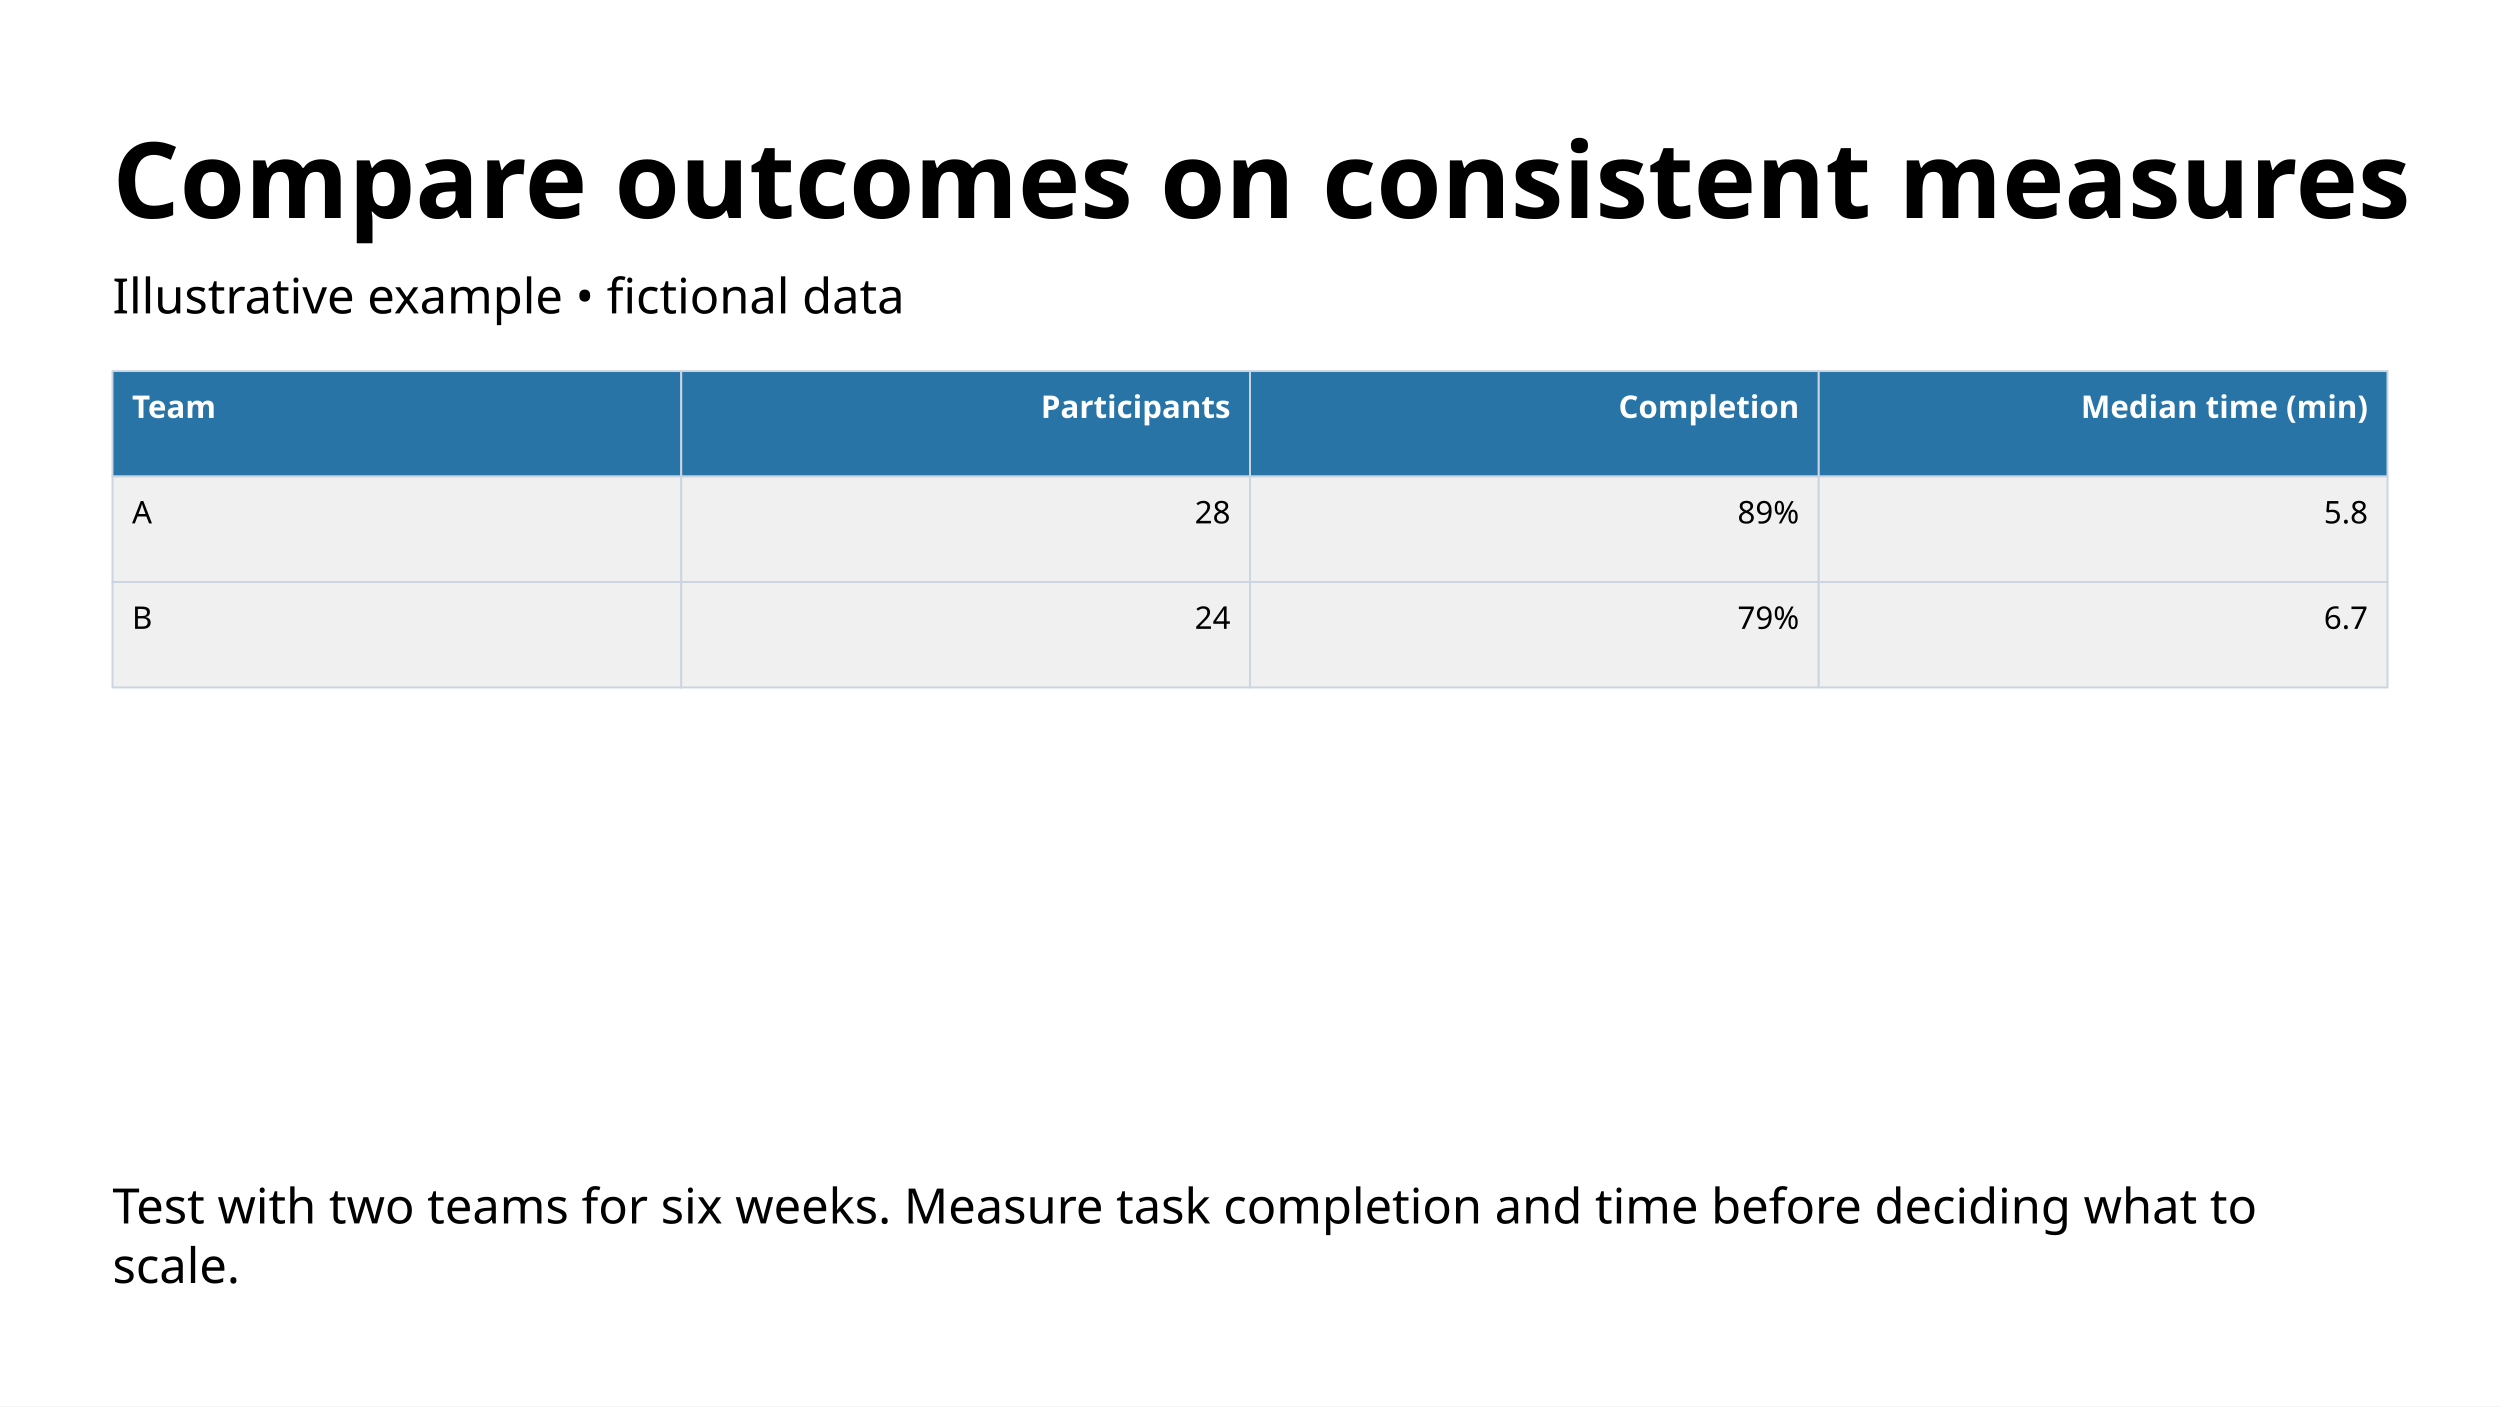
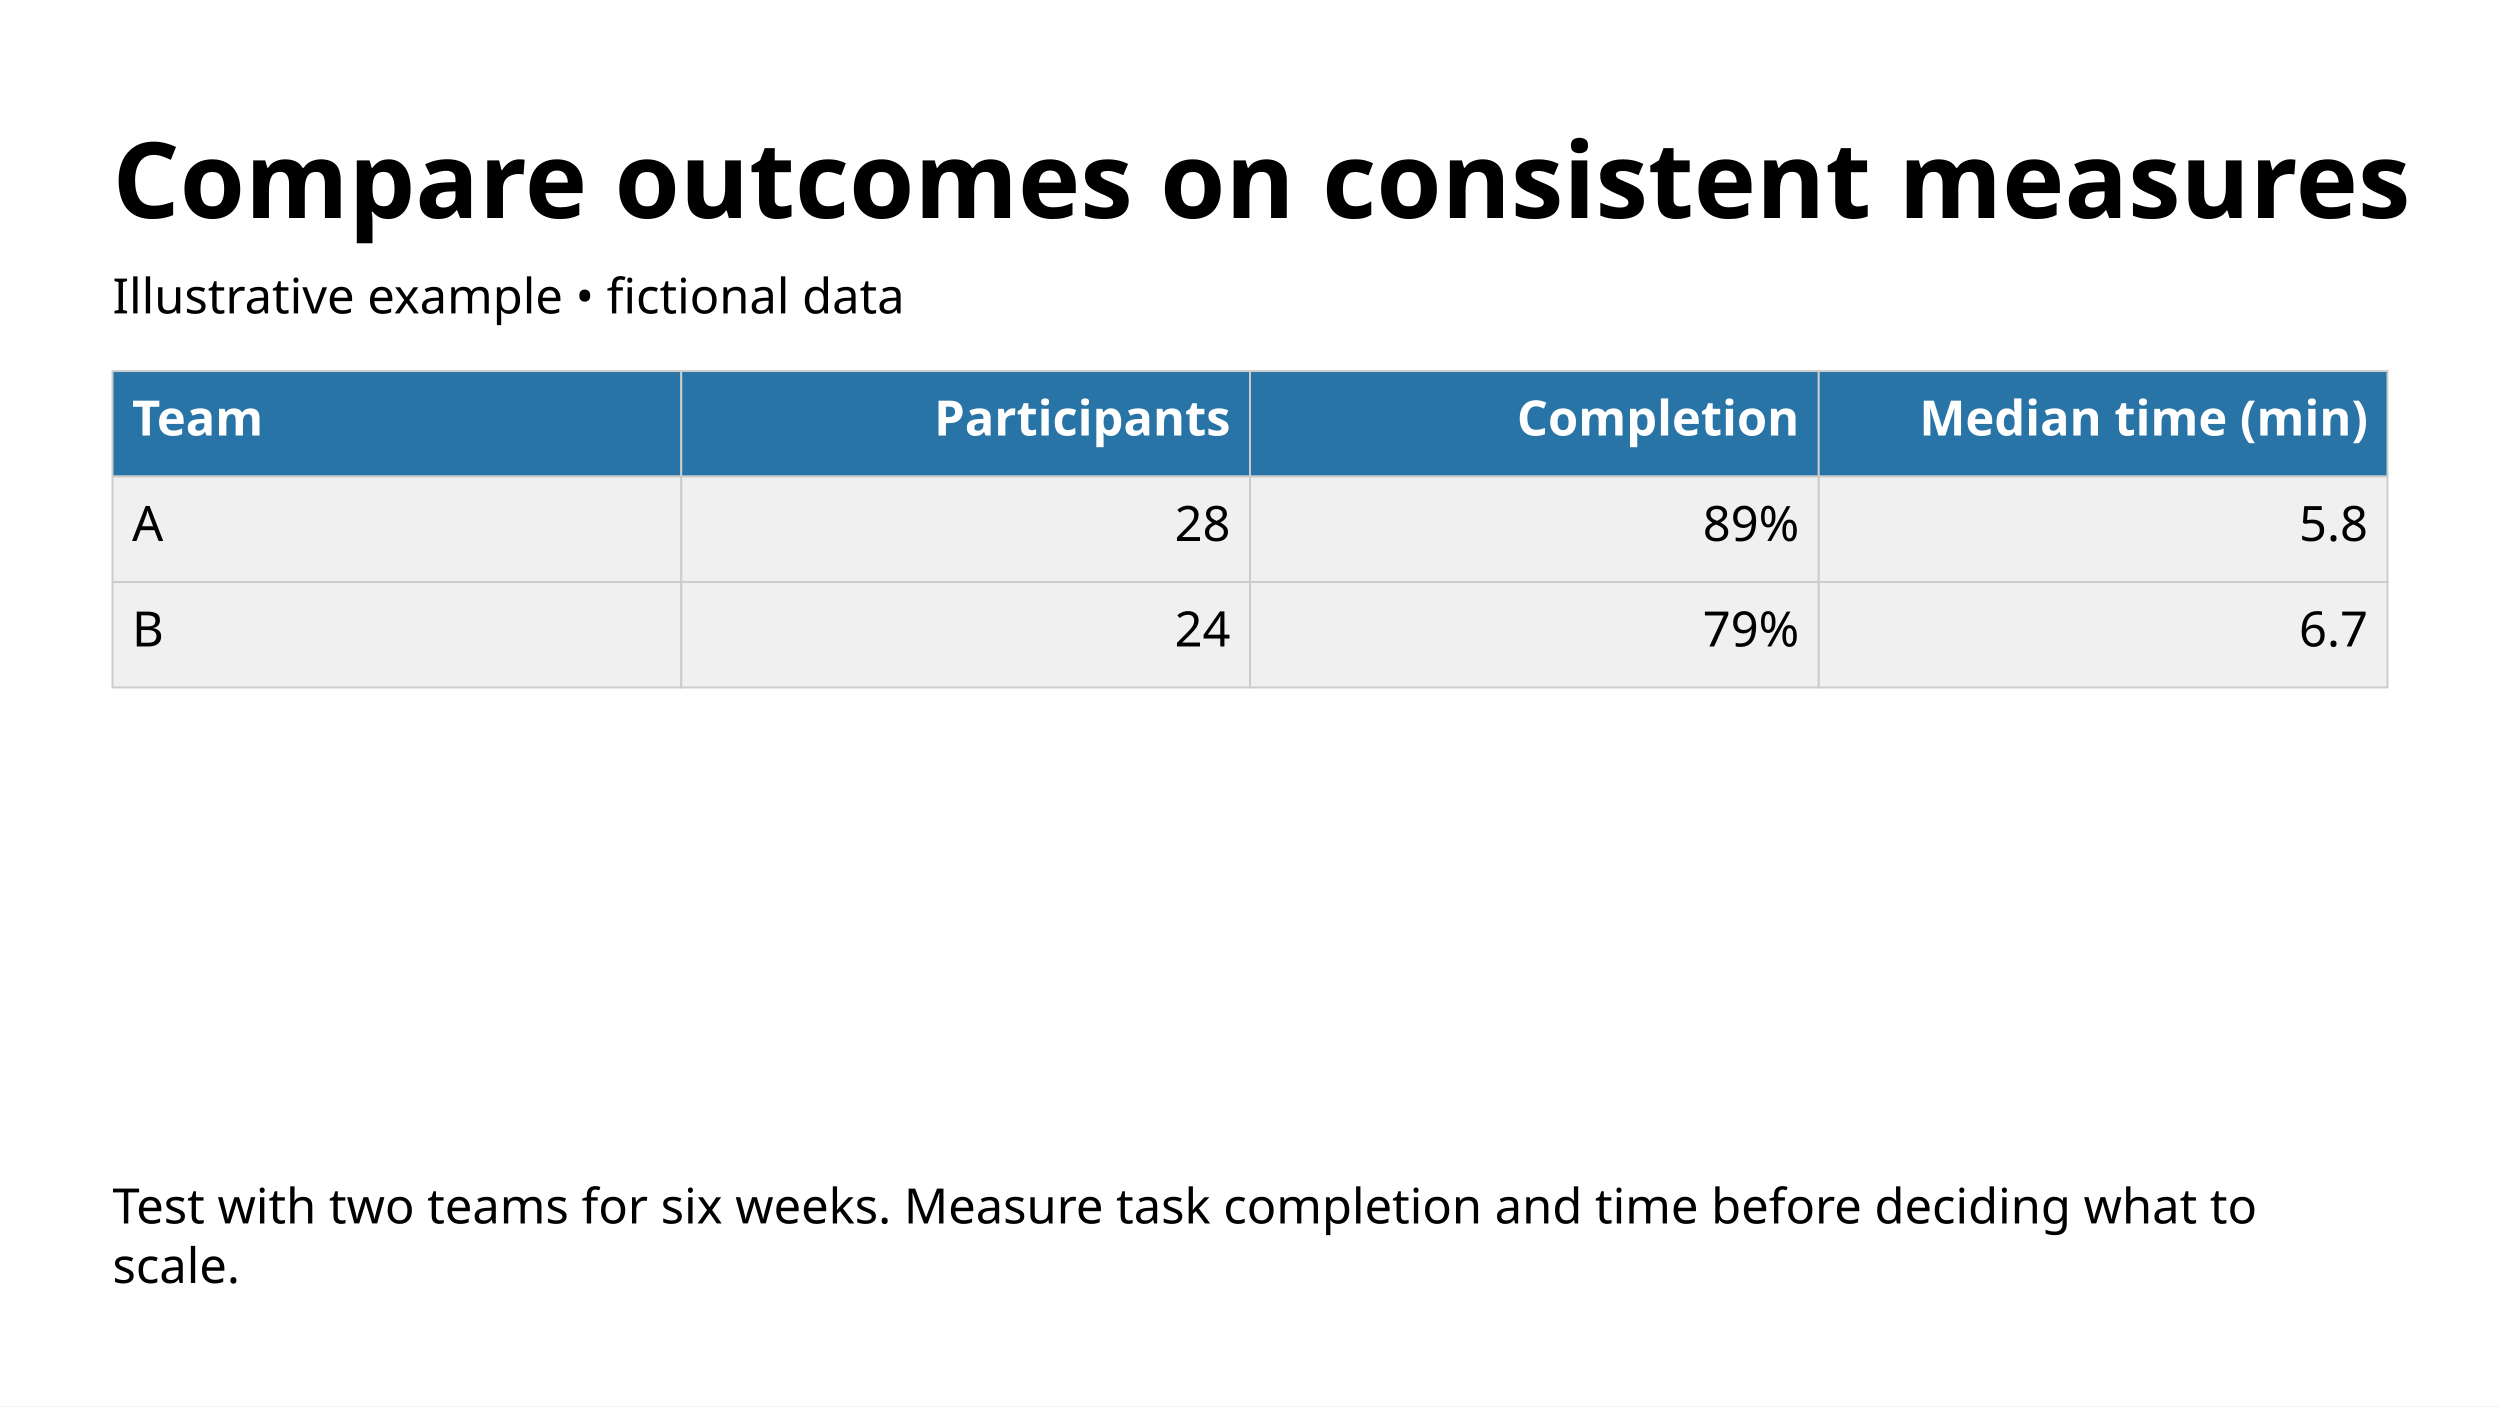
<svg xmlns="http://www.w3.org/2000/svg" aria-label="Compare outcomes on consistent measures" aria-roledescription="slide" height="720" role="group" viewBox="0 0 1280 720" width="1280">
  <rect aria-hidden="true" fill="#FFFFFF" height="720" opacity="1" width="1280" x="0" y="0" />
  <g>
    <text fill="#000000" font-family="Aptos Display, sans-serif" font-size="54" font-weight="700" style="white-space:pre" text-anchor="start" x="57.6" xml:space="preserve" y="111.6">Compare outcomes on consistent measures</text>
  </g>
  <g>
    <text fill="#000000" font-family="Aptos, sans-serif" font-size="25" font-weight="400" style="white-space:pre" text-anchor="start" x="57.6" xml:space="preserve" y="160.48">Illustrative example • fictional data</text>
  </g>
  <g>
-     <rect aria-hidden="true" fill="#2874A6" height="54" stroke="#CBD5E1" stroke-width="1" width="291.2" x="57.6" y="189.98" />
+     <rect aria-hidden="true" fill="#2874A6" height="54" stroke="#CCCCCC" stroke-width="1" width="291.2" x="57.6" y="189.98" />
    <g>
-       <text fill="#FFFFFF" font-family="Aptos, sans-serif" font-size="16" font-weight="700" style="white-space:pre" text-anchor="start" x="67.6" xml:space="preserve" y="213.98">Team</text>
+       <text fill="#FFFFFF" font-family="Aptos, sans-serif" font-size="25" font-weight="700" style="white-space:pre" text-anchor="start" x="67.6" xml:space="preserve" y="222.98">Team</text>
    </g>
-     <rect aria-hidden="true" fill="#2874A6" height="54" stroke="#CBD5E1" stroke-width="1" width="291.2" x="348.8" y="189.98" />
+     <rect aria-hidden="true" fill="#2874A6" height="54" stroke="#CCCCCC" stroke-width="1" width="291.2" x="348.8" y="189.98" />
    <g>
-       <text fill="#FFFFFF" font-family="Aptos, sans-serif" font-size="16" font-weight="700" style="white-space:pre" text-anchor="end" x="630" xml:space="preserve" y="213.98">Participants</text>
+       <text fill="#FFFFFF" font-family="Aptos, sans-serif" font-size="25" font-weight="700" style="white-space:pre" text-anchor="end" x="630" xml:space="preserve" y="222.98">Participants</text>
    </g>
-     <rect aria-hidden="true" fill="#2874A6" height="54" stroke="#CBD5E1" stroke-width="1" width="291.2" x="640" y="189.98" />
+     <rect aria-hidden="true" fill="#2874A6" height="54" stroke="#CCCCCC" stroke-width="1" width="291.2" x="640" y="189.98" />
    <g>
-       <text fill="#FFFFFF" font-family="Aptos, sans-serif" font-size="16" font-weight="700" style="white-space:pre" text-anchor="end" x="921.2" xml:space="preserve" y="213.98">Completion</text>
+       <text fill="#FFFFFF" font-family="Aptos, sans-serif" font-size="25" font-weight="700" style="white-space:pre" text-anchor="end" x="921.2" xml:space="preserve" y="222.98">Completion</text>
    </g>
-     <rect aria-hidden="true" fill="#2874A6" height="54" stroke="#CBD5E1" stroke-width="1" width="291.2" x="931.2" y="189.98" />
+     <rect aria-hidden="true" fill="#2874A6" height="54" stroke="#CCCCCC" stroke-width="1" width="291.2" x="931.2" y="189.98" />
    <g>
-       <text fill="#FFFFFF" font-family="Aptos, sans-serif" font-size="16" font-weight="700" style="white-space:pre" text-anchor="end" x="1212.4" xml:space="preserve" y="213.98">Median time (min)</text>
+       <text fill="#FFFFFF" font-family="Aptos, sans-serif" font-size="25" font-weight="700" style="white-space:pre" text-anchor="end" x="1212.4" xml:space="preserve" y="222.98">Median time (min)</text>
    </g>
-     <rect aria-hidden="true" fill="#F0F0F0" height="54" stroke="#CBD5E1" stroke-width="1" width="291.2" x="57.6" y="243.98" />
+     <rect aria-hidden="true" fill="#F0F0F0" height="54" stroke="#CCCCCC" stroke-width="1" width="291.2" x="57.6" y="243.98" />
    <g>
-       <text fill="#000000" font-family="Aptos, sans-serif" font-size="16" font-weight="400" style="white-space:pre" text-anchor="start" x="67.6" xml:space="preserve" y="267.98">A</text>
+       <text fill="#000000" font-family="Aptos, sans-serif" font-size="25" font-weight="400" style="white-space:pre" text-anchor="start" x="67.6" xml:space="preserve" y="276.98">A</text>
    </g>
-     <rect aria-hidden="true" fill="#F0F0F0" height="54" stroke="#CBD5E1" stroke-width="1" width="291.2" x="348.8" y="243.98" />
+     <rect aria-hidden="true" fill="#F0F0F0" height="54" stroke="#CCCCCC" stroke-width="1" width="291.2" x="348.8" y="243.98" />
    <g>
-       <text fill="#000000" font-family="Aptos, sans-serif" font-size="16" font-weight="400" style="white-space:pre" text-anchor="end" x="630" xml:space="preserve" y="267.98">28</text>
+       <text fill="#000000" font-family="Aptos, sans-serif" font-size="25" font-weight="400" style="white-space:pre" text-anchor="end" x="630" xml:space="preserve" y="276.98">28</text>
    </g>
-     <rect aria-hidden="true" fill="#F0F0F0" height="54" stroke="#CBD5E1" stroke-width="1" width="291.2" x="640" y="243.98" />
+     <rect aria-hidden="true" fill="#F0F0F0" height="54" stroke="#CCCCCC" stroke-width="1" width="291.2" x="640" y="243.98" />
    <g>
-       <text fill="#000000" font-family="Aptos, sans-serif" font-size="16" font-weight="400" style="white-space:pre" text-anchor="end" x="921.2" xml:space="preserve" y="267.98">89%</text>
+       <text fill="#000000" font-family="Aptos, sans-serif" font-size="25" font-weight="400" style="white-space:pre" text-anchor="end" x="921.2" xml:space="preserve" y="276.98">89%</text>
    </g>
-     <rect aria-hidden="true" fill="#F0F0F0" height="54" stroke="#CBD5E1" stroke-width="1" width="291.2" x="931.2" y="243.98" />
+     <rect aria-hidden="true" fill="#F0F0F0" height="54" stroke="#CCCCCC" stroke-width="1" width="291.2" x="931.2" y="243.98" />
    <g>
-       <text fill="#000000" font-family="Aptos, sans-serif" font-size="16" font-weight="400" style="white-space:pre" text-anchor="end" x="1212.4" xml:space="preserve" y="267.98">5.8</text>
+       <text fill="#000000" font-family="Aptos, sans-serif" font-size="25" font-weight="400" style="white-space:pre" text-anchor="end" x="1212.4" xml:space="preserve" y="276.98">5.8</text>
    </g>
-     <rect aria-hidden="true" fill="#F0F0F0" height="54" stroke="#CBD5E1" stroke-width="1" width="291.2" x="57.6" y="297.98" />
+     <rect aria-hidden="true" fill="#F0F0F0" height="54" stroke="#CCCCCC" stroke-width="1" width="291.2" x="57.6" y="297.98" />
    <g>
-       <text fill="#000000" font-family="Aptos, sans-serif" font-size="16" font-weight="400" style="white-space:pre" text-anchor="start" x="67.6" xml:space="preserve" y="321.98">B</text>
+       <text fill="#000000" font-family="Aptos, sans-serif" font-size="25" font-weight="400" style="white-space:pre" text-anchor="start" x="67.6" xml:space="preserve" y="330.98">B</text>
    </g>
-     <rect aria-hidden="true" fill="#F0F0F0" height="54" stroke="#CBD5E1" stroke-width="1" width="291.2" x="348.8" y="297.98" />
+     <rect aria-hidden="true" fill="#F0F0F0" height="54" stroke="#CCCCCC" stroke-width="1" width="291.2" x="348.8" y="297.98" />
    <g>
-       <text fill="#000000" font-family="Aptos, sans-serif" font-size="16" font-weight="400" style="white-space:pre" text-anchor="end" x="630" xml:space="preserve" y="321.98">24</text>
+       <text fill="#000000" font-family="Aptos, sans-serif" font-size="25" font-weight="400" style="white-space:pre" text-anchor="end" x="630" xml:space="preserve" y="330.98">24</text>
    </g>
-     <rect aria-hidden="true" fill="#F0F0F0" height="54" stroke="#CBD5E1" stroke-width="1" width="291.2" x="640" y="297.98" />
+     <rect aria-hidden="true" fill="#F0F0F0" height="54" stroke="#CCCCCC" stroke-width="1" width="291.2" x="640" y="297.98" />
    <g>
-       <text fill="#000000" font-family="Aptos, sans-serif" font-size="16" font-weight="400" style="white-space:pre" text-anchor="end" x="921.2" xml:space="preserve" y="321.98">79%</text>
+       <text fill="#000000" font-family="Aptos, sans-serif" font-size="25" font-weight="400" style="white-space:pre" text-anchor="end" x="921.2" xml:space="preserve" y="330.98">79%</text>
    </g>
-     <rect aria-hidden="true" fill="#F0F0F0" height="54" stroke="#CBD5E1" stroke-width="1" width="291.2" x="931.2" y="297.98" />
+     <rect aria-hidden="true" fill="#F0F0F0" height="54" stroke="#CCCCCC" stroke-width="1" width="291.2" x="931.2" y="297.98" />
    <g>
-       <text fill="#000000" font-family="Aptos, sans-serif" font-size="16" font-weight="400" style="white-space:pre" text-anchor="end" x="1212.4" xml:space="preserve" y="321.98">6.7</text>
+       <text fill="#000000" font-family="Aptos, sans-serif" font-size="25" font-weight="400" style="white-space:pre" text-anchor="end" x="1212.4" xml:space="preserve" y="330.98">6.7</text>
    </g>
  </g>
  <g>
    <text fill="#000000" font-family="Aptos, sans-serif" font-size="25" font-weight="400" style="white-space:pre" text-anchor="start" x="57.6" xml:space="preserve" y="626.4">Test with two teams for six weeks. Measure task completion and time before deciding what to </text>
    <text fill="#000000" font-family="Aptos, sans-serif" font-size="25" font-weight="400" style="white-space:pre" text-anchor="start" x="57.6" xml:space="preserve" y="656.9">scale.</text>
  </g>
</svg>
